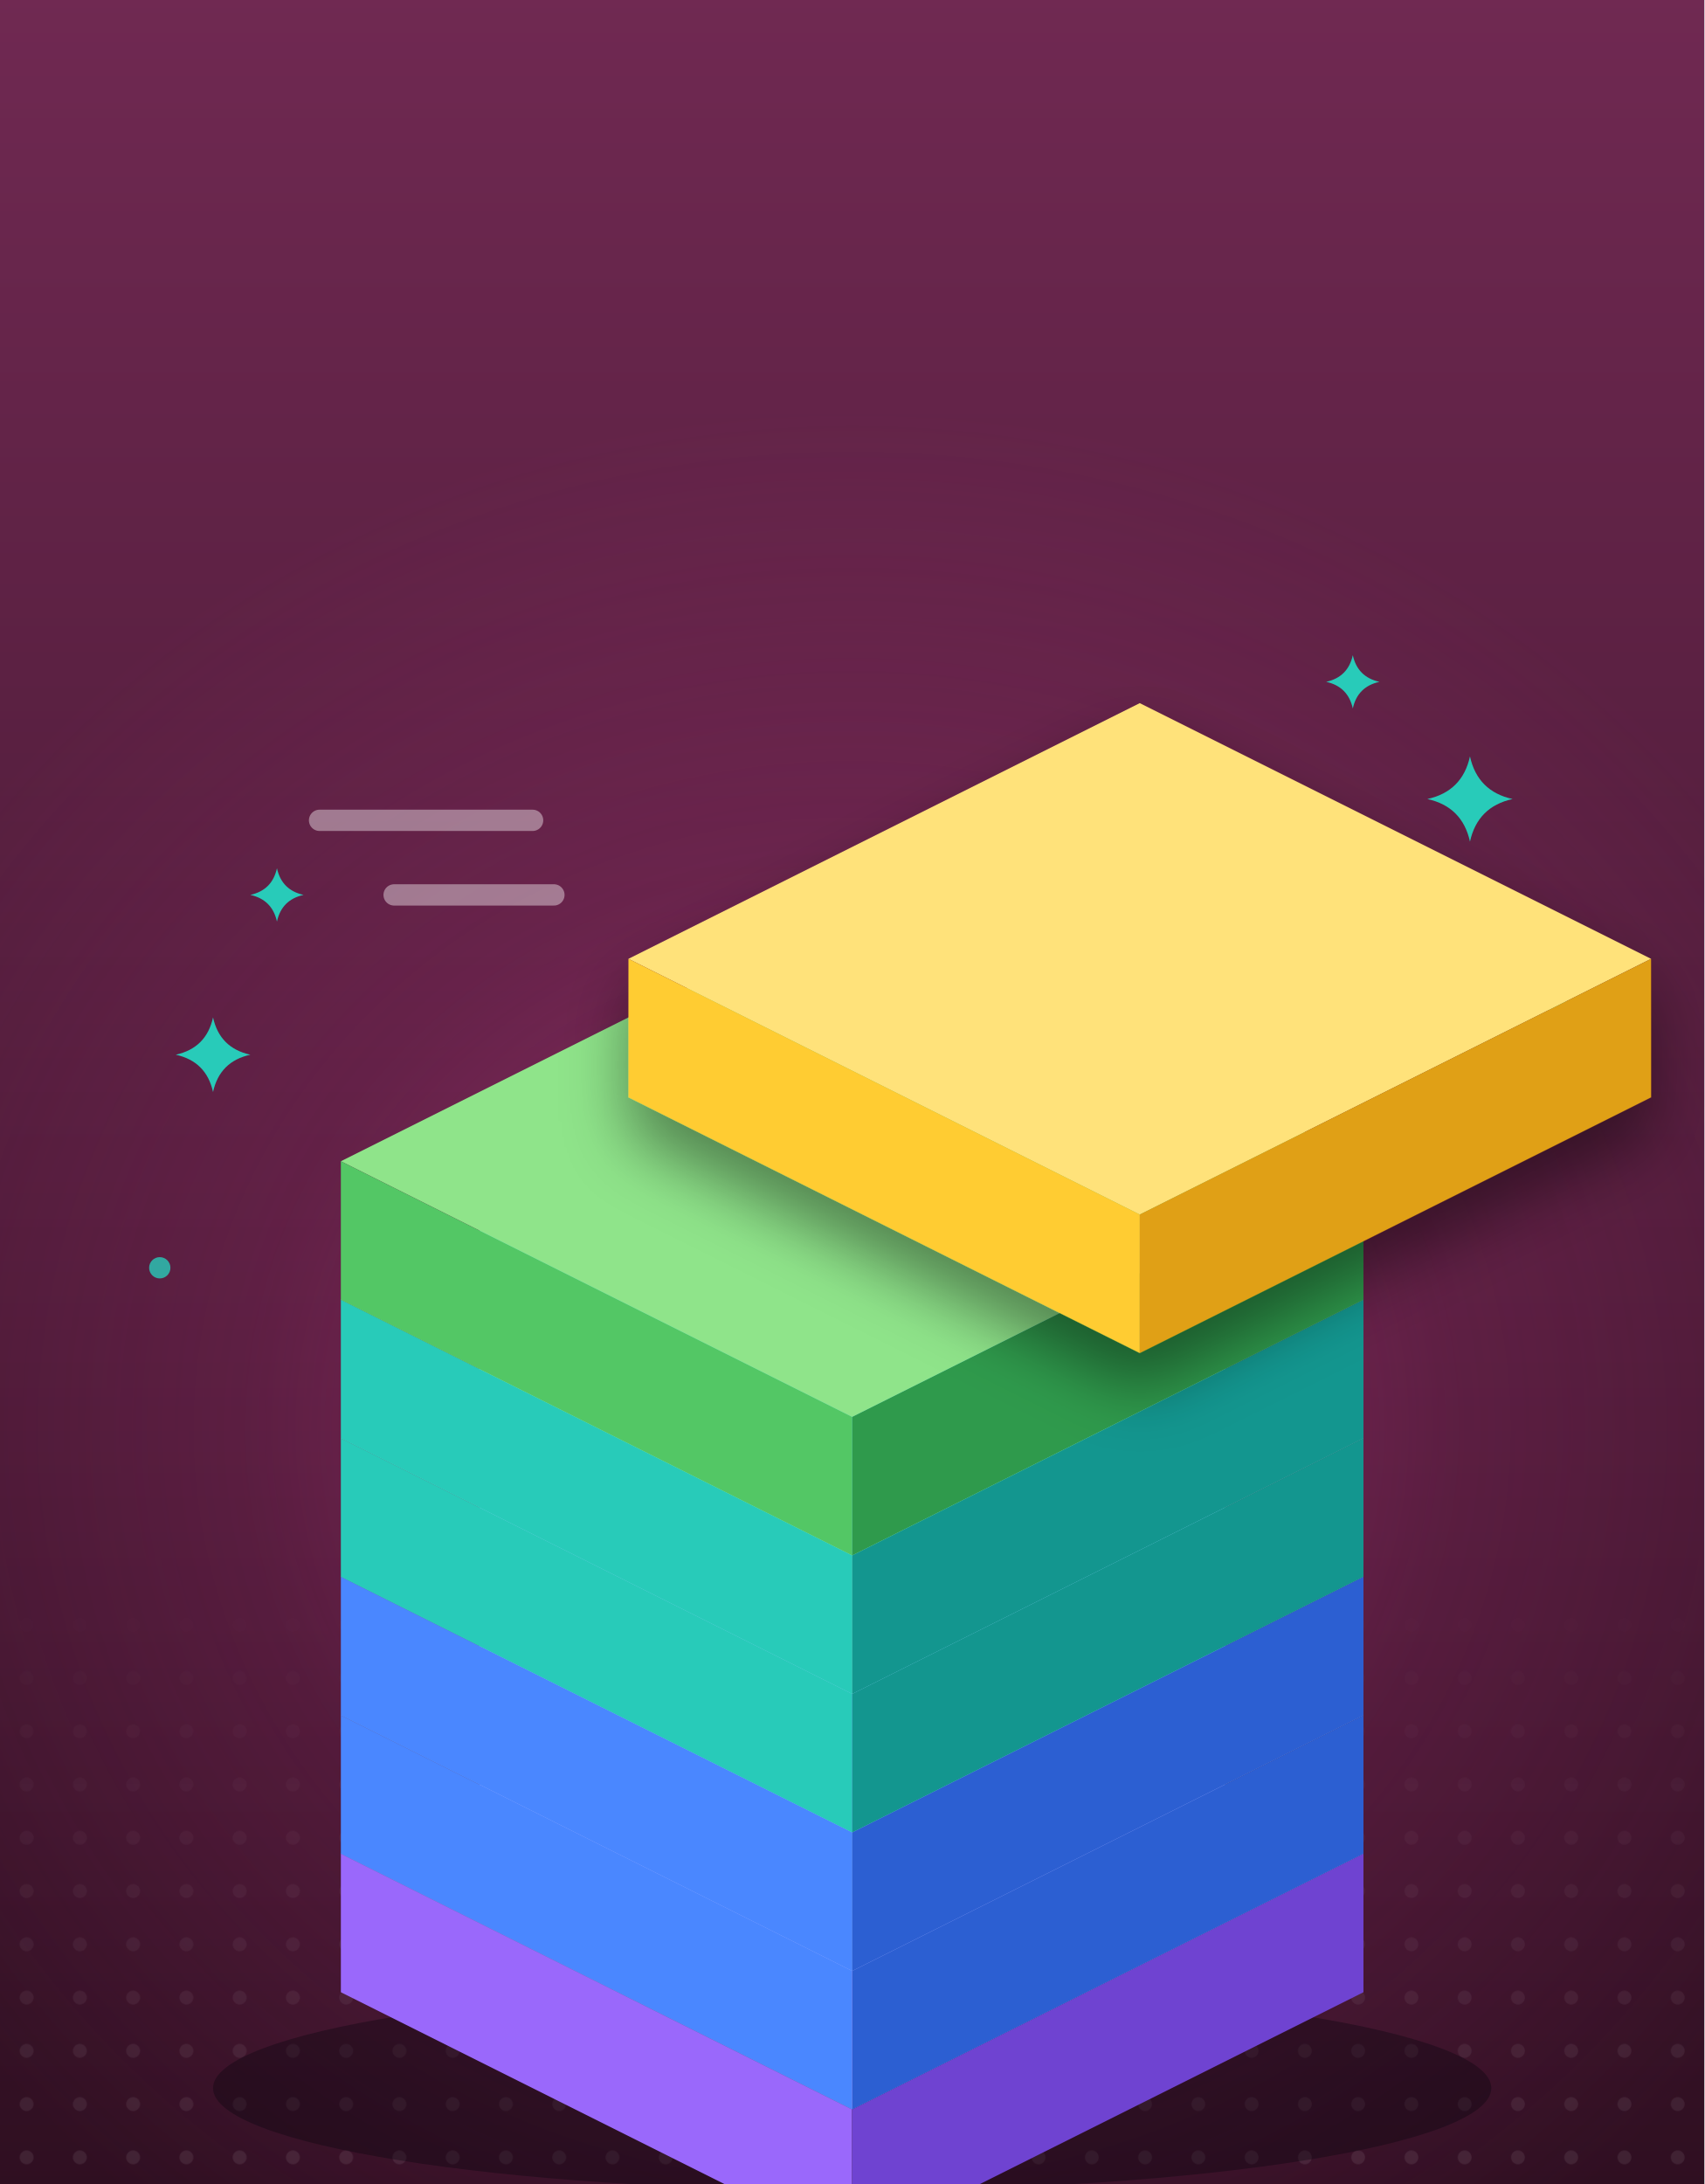
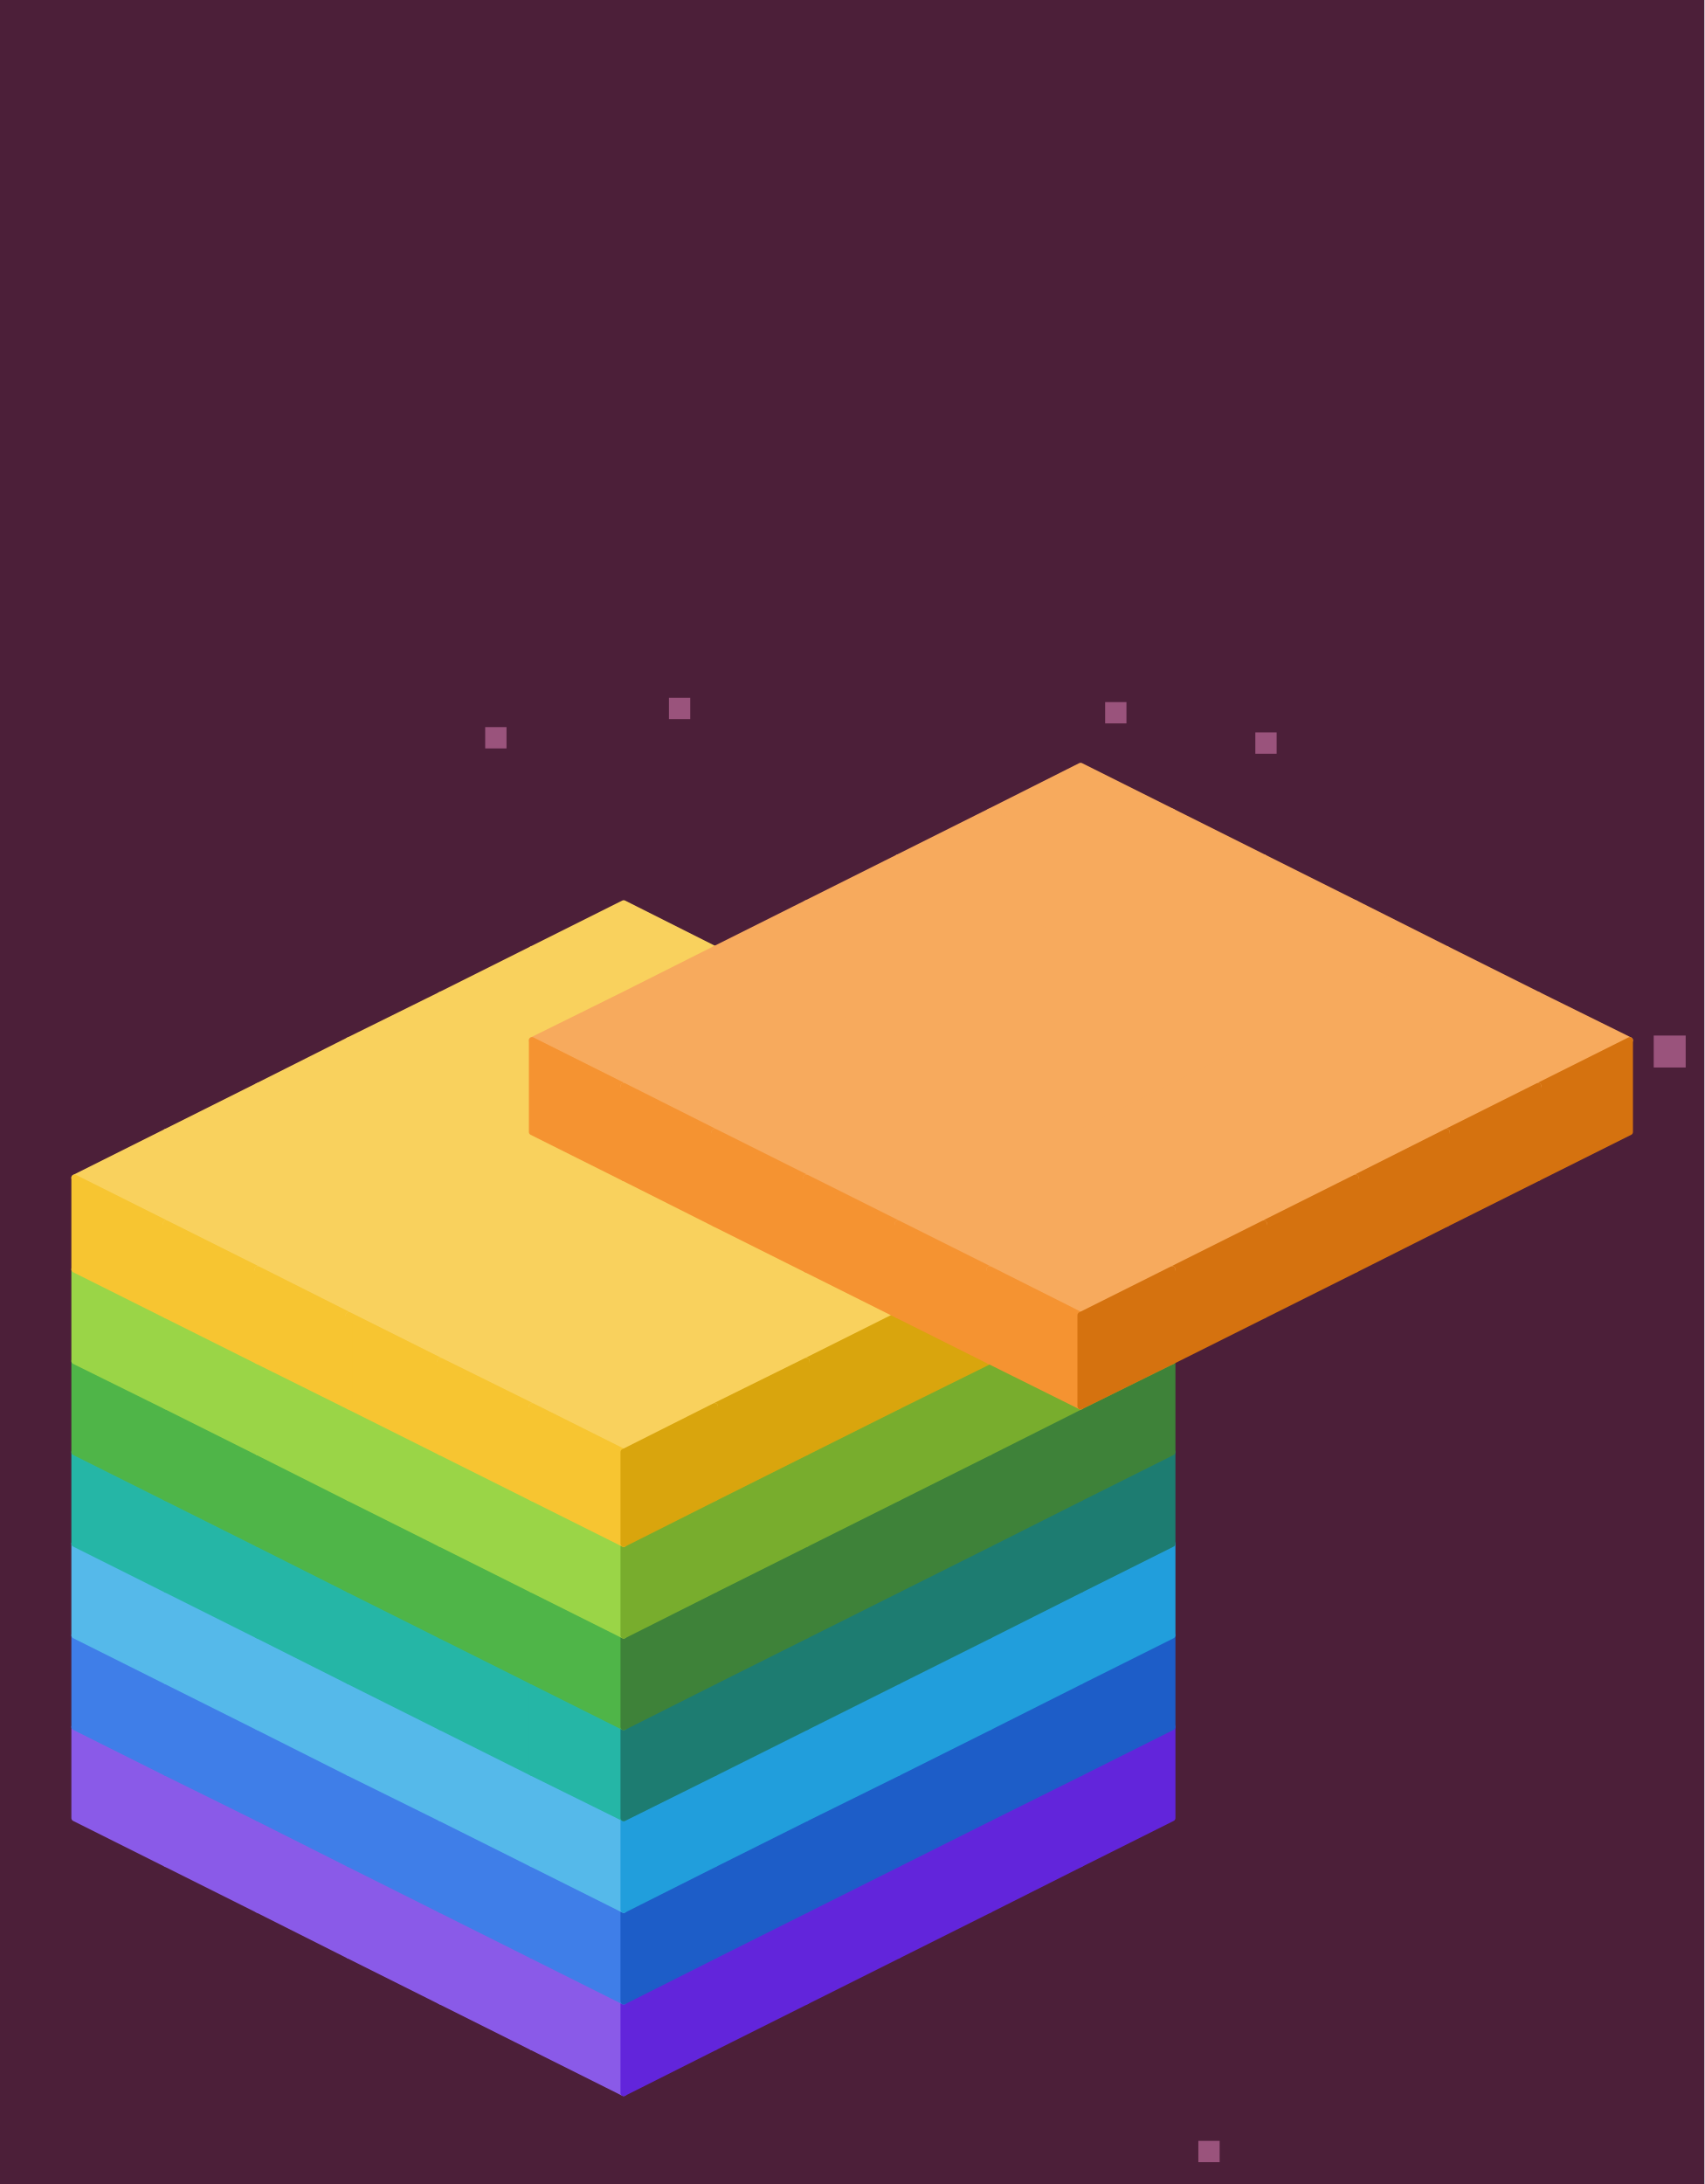
<svg xmlns="http://www.w3.org/2000/svg" viewBox="0 0 320 410" role="img" aria-labelledby="title desc">
-   <defs>
-     <linearGradient id="bg" x1="0" y1="0" x2="0" y2="1">
-       <stop stop-color="#702952" />
-       <stop offset="1" stop-color="#2f0f21" />
-     </linearGradient>
-     <radialGradient id="glow" cx="50%" cy="50%" r="50%">
-       <stop stop-color="#e444a1" stop-opacity=".5" />
-       <stop offset=".55" stop-color="#e444a1" stop-opacity=".14" />
-       <stop offset="1" stop-color="#e444a1" stop-opacity="0" />
-     </radialGradient>
-     <pattern id="dots" width="10" height="10" patternUnits="userSpaceOnUse">
-       <circle cx="5" cy="5" r="1.3" fill="#fff" />
-     </pattern>
-     <linearGradient id="dotfade" x1="0" y1="0" x2="0" y2="1">
-       <stop stop-color="#fff" stop-opacity="0" />
-       <stop offset="1" stop-color="#fff" stop-opacity=".9" />
-     </linearGradient>
-     <mask id="floor">
-       <rect x="0" y="300" width="320" height="110" fill="url(#dotfade)" />
-     </mask>
-     <filter id="drop" x="-25%" y="-25%" width="150%" height="160%">
-       <feDropShadow dx="0" dy="7" stdDeviation="6" flood-color="#05030c" flood-opacity=".42" />
-     </filter>
-   </defs>
-   <rect x="0" y="0" width="320" height="410" fill="url(#bg)" />
-   <ellipse cx="160" cy="268" rx="210" ry="190" fill="url(#glow)" />
-   <rect x="0" y="300" width="320" height="110" fill="url(#dots)" mask="url(#floor)" opacity="0.09" />
-   <path d="M276 142Q277.44 148.56 284 150Q277.44 151.44 276 158Q274.56 151.44 268 150Q274.56 148.56 276 142Z" fill="#28cbb9" />
-   <path d="M40 191Q41.26 196.74 47 198Q41.26 199.26 40 205Q38.74 199.26 33 198Q38.74 196.74 40 191Z" fill="#28cbb9" />
-   <circle cx="292" cy="188" r="2" fill="#28cbb9" opacity="0.8" />
-   <path d="M254 123Q254.9 127.1 259 128Q254.9 128.9 254 133Q253.1 128.9 249 128Q253.1 127.1 254 123Z" fill="#28cbb9" />
-   <path d="M52 163Q52.9 167.1 57 168Q52.9 168.9 52 173Q51.1 168.9 47 168Q51.1 167.1 52 163Z" fill="#28cbb9" />
-   <circle cx="30" cy="238" r="2" fill="#28cbb9" opacity="0.8" />
-   <ellipse cx="160" cy="392" rx="120" ry="19.2" fill="#05030c" opacity="0.35" />
-   <g>
-     <path d="M160 300l96 48l-96 48l-96 -48Z" fill="#c3a4ff" />
-     <path d="M64 348l96 48v26l-96 -48Z" fill="#9a68fb" />
-     <path d="M160 396l96 -48v26l-96 48Z" fill="#6f43d1" />
+   <path fill="#4c1f39" d="M0 0h320v410H0Z" />
+   <path fill="#ae618d" fill-opacity=".8" d="M235.7 137.5h4v4h-4ZM225 401.9h4v4h-4ZM310.5 194.4h6v6h-6ZM125.6 131h4v4h-4ZM207.5 131.8h4v4h-4ZM91.1 136.5h4v4h-4Z" />
+   <g stroke-width="1.2" stroke-linejoin="round">
+     <path fill="#8a5ae8" stroke="#8a5ae8" d="M14 324.2 31.2 332.8 31.2 349.9 14 341.3Z" />
+     <path fill="#6225db" stroke="#6225db" d="M220.1 324.2 202.9 332.8 202.9 349.9 220.1 341.3Z" />
+     <path fill="#8a5ae8" stroke="#8a5ae8" d="M31.2 332.8 48.4 341.3 48.4 358.5 31.2 349.9Z" />
+     <path fill="#6225db" stroke="#6225db" d="M202.9 332.8 185.8 341.3 185.8 358.5 202.9 349.9Z" />
+     <path fill="#3f7ee8" stroke="#3f7ee8" d="M14 307 31.2 315.6 31.2 332.8 14 324.2Z" />
+     <path fill="#1d5dc8" stroke="#1d5dc8" d="M220.1 307 202.9 315.6 202.9 332.8 220.1 324.2Z" />
+     <path fill="#f9d15d" stroke="#f9d15d" d="M117.1 169.6 134.2 178.2 117.1 186.8 99.9 178.2Z" />
+     <path fill="#8a5ae8" stroke="#8a5ae8" d="M48.4 341.3 65.5 349.9 65.5 367.1 48.4 358.5Z" />
+     <path fill="#6225db" stroke="#6225db" d="M185.8 341.3 168.6 349.9 168.6 367.1 185.8 358.5Z" />
+     <path fill="#3f7ee8" stroke="#3f7ee8" d="M31.2 315.6 48.4 324.2 48.4 341.3 31.2 332.8Z" />
+     <path fill="#1d5dc8" stroke="#1d5dc8" d="M202.9 315.6 185.8 324.2 185.8 341.3 202.9 332.8Z" />
+     <path fill="#55b9ea" stroke="#55b9ea" d="M14 289.8 31.2 298.4 31.2 315.6 14 307Z" />
+     <path fill="#219edc" stroke="#219edc" d="M220.1 289.8 202.9 298.4 202.9 315.6 220.1 307Z" />
+     <path fill="#f9d15d" stroke="#f9d15d" d="M99.9 178.2 117.1 186.8 99.9 195.3 82.7 186.8ZM134.2 178.2 151.4 186.8 134.2 195.3 117.1 186.8Z" />
+     <path fill="#8a5ae8" stroke="#8a5ae8" d="M65.5 349.9 82.7 358.5 82.7 375.7 65.5 367.1Z" />
+     <path fill="#6225db" stroke="#6225db" d="M168.6 349.9 151.4 358.5 151.4 375.7 168.6 367.1Z" />
+     <path fill="#3f7ee8" stroke="#3f7ee8" d="M48.4 324.2 65.5 332.8 65.5 349.9 48.4 341.3Z" />
+     <path fill="#1d5dc8" stroke="#1d5dc8" d="M185.8 324.2 168.6 332.8 168.6 349.9 185.8 341.3Z" />
+     <path fill="#55b9ea" stroke="#55b9ea" d="M31.2 298.4 48.4 307 48.4 324.2 31.2 315.6Z" />
+     <path fill="#219edc" stroke="#219edc" d="M202.9 298.4 185.8 307 185.8 324.2 202.9 315.6Z" />
+     <path fill="#25b6a6" stroke="#25b6a6" d="M14 272.6 31.2 281.2 31.2 298.4 14 289.8Z" />
+     <path fill="#1d7c71" stroke="#1d7c71" d="M220.1 272.6 202.9 281.2 202.9 298.4 220.1 289.8Z" />
+     <path fill="#f9d15d" stroke="#f9d15d" d="M82.7 186.8 99.9 195.3 82.7 203.9 65.5 195.3ZM117.1 186.8 134.2 195.3 117.1 203.9 99.9 195.3ZM151.4 186.8 168.6 195.3 151.4 203.9 134.2 195.3Z" />
+     <path fill="#8a5ae8" stroke="#8a5ae8" d="M82.7 358.5 99.9 367.1 99.9 384.3 82.7 375.7Z" />
+     <path fill="#6225db" stroke="#6225db" d="M151.4 358.5 134.2 367.1 134.2 384.3 151.4 375.7Z" />
+     <path fill="#3f7ee8" stroke="#3f7ee8" d="M65.5 332.8 82.7 341.3 82.7 358.5 65.5 349.9Z" />
+     <path fill="#1d5dc8" stroke="#1d5dc8" d="M168.6 332.8 151.4 341.3 151.4 358.5 168.6 349.9Z" />
+     <path fill="#55b9ea" stroke="#55b9ea" d="M48.4 307 65.5 315.6 65.5 332.8 48.4 324.2Z" />
+     <path fill="#219edc" stroke="#219edc" d="M185.8 307 168.6 315.6 168.6 332.8 185.8 324.2Z" />
+     <path fill="#25b6a6" stroke="#25b6a6" d="M31.2 281.2 48.4 289.8 48.4 307 31.2 298.4Z" />
+     <path fill="#1d7c71" stroke="#1d7c71" d="M202.9 281.2 185.8 289.8 185.8 307 202.9 298.4Z" />
+     <path fill="#4fb548" stroke="#4fb548" d="M14 255.5 31.2 264 31.2 281.2 14 272.6Z" />
+     <path fill="#3e8239" stroke="#3e8239" d="M220.1 255.5 202.9 264 202.9 281.2 220.1 272.6Z" />
+     <path fill="#f9d15d" stroke="#f9d15d" d="M65.5 195.3 82.7 203.9 65.5 212.5 48.4 203.9ZM99.9 195.3 117.1 203.9 99.9 212.5 82.7 203.9ZM134.2 195.3 151.4 203.9 134.2 212.5 117.1 203.9ZM168.6 195.3 185.8 203.9 168.6 212.5 151.4 203.9Z" />
+     <path fill="#8a5ae8" stroke="#8a5ae8" d="M99.9 367.1 117.1 375.7 117.1 392.9 99.9 384.3Z" />
+     <path fill="#6225db" stroke="#6225db" d="M134.2 367.1 117.1 375.7 117.1 392.9 134.2 384.3Z" />
+     <path fill="#3f7ee8" stroke="#3f7ee8" d="M82.7 341.3 99.9 349.9 99.9 367.1 82.7 358.5Z" />
+     <path fill="#1d5dc8" stroke="#1d5dc8" d="M151.4 341.3 134.2 349.9 134.2 367.1 151.4 358.5Z" />
+     <path fill="#55b9ea" stroke="#55b9ea" d="M65.5 315.6 82.7 324.2 82.7 341.3 65.5 332.8Z" />
+     <path fill="#219edc" stroke="#219edc" d="M168.6 315.6 151.4 324.2 151.4 341.3 168.6 332.8Z" />
+     <path fill="#25b6a6" stroke="#25b6a6" d="M48.4 289.8 65.5 298.4 65.5 315.6 48.4 307Z" />
+     <path fill="#1d7c71" stroke="#1d7c71" d="M185.8 289.8 168.6 298.4 168.6 315.6 185.8 307Z" />
+     <path fill="#4fb548" stroke="#4fb548" d="M31.2 264 48.4 272.6 48.4 289.8 31.2 281.2Z" />
+     <path fill="#3e8239" stroke="#3e8239" d="M202.9 264 185.8 272.6 185.8 289.8 202.9 281.2Z" />
+     <path fill="#9ad547" stroke="#9ad547" d="M14 238.3 31.2 246.9 31.2 264 14 255.5Z" />
+     <path fill="#78ad2d" stroke="#78ad2d" d="M220.1 238.3 202.9 246.9 202.9 264 220.1 255.5Z" />
+     <path fill="#f9d15d" stroke="#f9d15d" d="M48.4 203.9 65.5 212.5 48.4 221.1 31.2 212.5ZM82.7 203.9 99.9 212.5 82.7 221.1 65.5 212.5ZM117.1 203.9 134.2 212.5 117.1 221.1 99.9 212.5ZM151.4 203.9 168.6 212.5 151.4 221.1 134.2 212.5ZM185.8 203.9 202.9 212.5 185.8 221.1 168.6 212.5Z" />
+     <path fill="#3f7ee8" stroke="#3f7ee8" d="M99.9 349.9 117.1 358.5 117.1 375.7 99.9 367.1Z" />
+     <path fill="#1d5dc8" stroke="#1d5dc8" d="M134.2 349.9 117.1 358.5 117.1 375.7 134.2 367.1Z" />
+     <path fill="#55b9ea" stroke="#55b9ea" d="M82.7 324.2 99.9 332.8 99.9 349.9 82.7 341.3Z" />
+     <path fill="#219edc" stroke="#219edc" d="M151.4 324.2 134.2 332.8 134.2 349.9 151.4 341.3Z" />
+     <path fill="#25b6a6" stroke="#25b6a6" d="M65.5 298.4 82.7 307 82.7 324.2 65.5 315.6Z" />
+     <path fill="#1d7c71" stroke="#1d7c71" d="M168.6 298.4 151.4 307 151.4 324.2 168.6 315.6Z" />
+     <path fill="#4fb548" stroke="#4fb548" d="M48.4 272.6 65.5 281.2 65.5 298.4 48.4 289.8Z" />
+     <path fill="#3e8239" stroke="#3e8239" d="M185.8 272.6 168.6 281.2 168.6 298.4 185.8 289.8Z" />
+     <path fill="#9ad547" stroke="#9ad547" d="M31.2 246.9 48.4 255.5 48.4 272.6 31.2 264Z" />
+     <path fill="#78ad2d" stroke="#78ad2d" d="M202.9 246.9 185.8 255.5 185.8 272.6 202.9 264Z" />
+     <path fill="#f9d15d" stroke="#f9d15d" d="M31.2 212.5 48.4 221.1 31.2 229.7 14 221.1Z" />
+     <path fill="#f7c531" stroke="#f7c531" d="M14 221.1 31.2 229.7 31.2 246.9 14 238.3Z" />
+     <path fill="#f9d15d" stroke="#f9d15d" d="M65.5 212.5 82.7 221.1 65.5 229.7 48.4 221.1ZM99.9 212.5 117.1 221.1 99.9 229.7 82.7 221.1ZM134.2 212.5 151.4 221.1 134.2 229.7 117.1 221.1ZM168.6 212.5 185.8 221.1 168.6 229.7 151.4 221.1ZM202.9 212.5 220.1 221.1 202.9 229.7 185.8 221.1Z" />
+     <path fill="#d9a50d" stroke="#d9a50d" d="M220.1 221.1 202.9 229.7 202.9 246.9 220.1 238.3Z" />
+     <path fill="#55b9ea" stroke="#55b9ea" d="M99.9 332.8 117.1 341.3 117.1 358.5 99.9 349.9Z" />
+     <path fill="#219edc" stroke="#219edc" d="M134.2 332.8 117.1 341.3 117.1 358.5 134.2 349.9Z" />
+     <path fill="#25b6a6" stroke="#25b6a6" d="M82.7 307 99.9 315.6 99.9 332.8 82.7 324.2Z" />
+     <path fill="#1d7c71" stroke="#1d7c71" d="M151.4 307 134.2 315.6 134.2 332.8 151.4 324.2Z" />
+     <path fill="#4fb548" stroke="#4fb548" d="M65.5 281.2 82.7 289.8 82.7 307 65.5 298.4Z" />
+     <path fill="#3e8239" stroke="#3e8239" d="M168.6 281.2 151.4 289.8 151.4 307 168.6 298.4Z" />
+     <path fill="#9ad547" stroke="#9ad547" d="M48.4 255.5 65.5 264 65.5 281.2 48.4 272.6Z" />
+     <path fill="#78ad2d" stroke="#78ad2d" d="M185.8 255.5 168.6 264 168.6 281.2 185.8 272.6Z" />
+     <path fill="#f9d15d" stroke="#f9d15d" d="M48.4 221.1 65.5 229.7 48.4 238.3 31.2 229.7Z" />
+     <path fill="#f7c531" stroke="#f7c531" d="M31.2 229.7 48.4 238.3 48.4 255.5 31.2 246.9Z" />
+     <path fill="#f9d15d" stroke="#f9d15d" d="M82.7 221.1 99.9 229.7 82.7 238.3 65.5 229.7ZM117.1 221.1 134.2 229.7 117.1 238.3 99.9 229.7ZM151.4 221.1 168.6 229.7 151.4 238.3 134.2 229.7ZM185.8 221.1 202.9 229.7 185.8 238.3 168.6 229.7Z" />
+     <path fill="#d9a50d" stroke="#d9a50d" d="M202.9 229.7 185.8 238.3 185.8 255.5 202.9 246.9Z" />
+     <path fill="#f7aa5d" stroke="#f7aa5d" d="M202.9 143.8 220.1 152.4 202.9 161 185.8 152.4Z" />
+     <path fill="#25b6a6" stroke="#25b6a6" d="M99.9 315.6 117.1 324.2 117.1 341.3 99.9 332.8Z" />
+     <path fill="#1d7c71" stroke="#1d7c71" d="M134.2 315.6 117.1 324.2 117.1 341.3 134.2 332.8Z" />
+     <path fill="#4fb548" stroke="#4fb548" d="M82.7 289.8 99.9 298.4 99.9 315.6 82.7 307Z" />
+     <path fill="#3e8239" stroke="#3e8239" d="M151.4 289.8 134.2 298.4 134.2 315.6 151.4 307Z" />
+     <path fill="#9ad547" stroke="#9ad547" d="M65.5 264 82.7 272.6 82.7 289.8 65.5 281.2Z" />
+     <path fill="#78ad2d" stroke="#78ad2d" d="M168.6 264 151.4 272.6 151.4 289.8 168.6 281.2Z" />
+     <path fill="#f9d15d" stroke="#f9d15d" d="M65.5 229.7 82.7 238.3 65.5 246.9 48.4 238.3Z" />
+     <path fill="#f7c531" stroke="#f7c531" d="M48.4 238.3 65.5 246.9 65.5 264 48.4 255.5Z" />
+     <path fill="#f9d15d" stroke="#f9d15d" d="M99.9 229.7 117.1 238.3 99.9 246.9 82.7 238.3ZM134.2 229.7 151.4 238.3 134.2 246.9 117.1 238.3ZM168.6 229.7 185.8 238.3 168.6 246.9 151.4 238.3Z" />
+     <path fill="#d9a50d" stroke="#d9a50d" d="M185.8 238.3 168.6 246.9 168.6 264 185.8 255.5Z" />
+     <path fill="#f7aa5d" stroke="#f7aa5d" d="M185.8 152.4 202.9 161 185.8 169.6 168.6 161ZM220.1 152.4 237.3 161 220.1 169.6 202.9 161Z" />
+     <path fill="#4fb548" stroke="#4fb548" d="M99.9 298.4 117.1 307 117.1 324.2 99.9 315.6Z" />
+     <path fill="#3e8239" stroke="#3e8239" d="M134.2 298.4 117.1 307 117.1 324.2 134.2 315.6Z" />
+     <path fill="#9ad547" stroke="#9ad547" d="M82.7 272.6 99.9 281.2 99.9 298.4 82.7 289.8Z" />
+     <path fill="#78ad2d" stroke="#78ad2d" d="M151.4 272.6 134.2 281.2 134.2 298.4 151.4 289.8Z" />
+     <path fill="#f9d15d" stroke="#f9d15d" d="M82.7 238.3 99.9 246.9 82.7 255.5 65.5 246.9Z" />
+     <path fill="#f7c531" stroke="#f7c531" d="M65.5 246.9 82.7 255.5 82.7 272.6 65.5 264Z" />
+     <path fill="#f9d15d" stroke="#f9d15d" d="M117.1 238.3 134.2 246.9 117.1 255.5 99.9 246.9ZM151.4 238.3 168.6 246.9 151.4 255.5 134.2 246.9Z" />
+     <path fill="#d9a50d" stroke="#d9a50d" d="M168.6 246.9 151.4 255.5 151.4 272.6 168.6 264Z" />
+     <path fill="#f7aa5d" stroke="#f7aa5d" d="M168.6 161 185.8 169.6 168.6 178.2 151.4 169.6ZM202.9 161 220.1 169.6 202.9 178.2 185.8 169.6ZM237.3 161 254.5 169.6 237.3 178.2 220.1 169.6Z" />
+     <path fill="#9ad547" stroke="#9ad547" d="M99.9 281.2 117.1 289.8 117.1 307 99.9 298.4Z" />
+     <path fill="#78ad2d" stroke="#78ad2d" d="M134.2 281.2 117.1 289.8 117.1 307 134.2 298.4Z" />
+     <path fill="#f9d15d" stroke="#f9d15d" d="M99.9 246.9 117.1 255.5 99.9 264 82.7 255.5Z" />
+     <path fill="#f7c531" stroke="#f7c531" d="M82.7 255.5 99.9 264 99.9 281.2 82.7 272.6Z" />
+     <path fill="#f9d15d" stroke="#f9d15d" d="M134.2 246.9 151.4 255.5 134.2 264 117.1 255.5Z" />
+     <path fill="#d9a50d" stroke="#d9a50d" d="M151.4 255.5 134.2 264 134.2 281.2 151.4 272.6Z" />
+     <path fill="#f7aa5d" stroke="#f7aa5d" d="M151.4 169.6 168.6 178.2 151.4 186.8 134.2 178.2ZM185.8 169.6 202.9 178.2 185.8 186.8 168.6 178.2ZM220.1 169.6 237.3 178.2 220.1 186.8 202.9 178.2ZM254.5 169.6 271.6 178.2 254.5 186.8 237.3 178.2Z" />
+     <path fill="#f9d15d" stroke="#f9d15d" d="M117.1 255.5 134.2 264 117.1 272.6 99.9 264Z" />
+     <path fill="#f7c531" stroke="#f7c531" d="M99.9 264 117.1 272.6 117.1 289.8 99.9 281.2Z" />
+     <path fill="#d9a50d" stroke="#d9a50d" d="M134.2 264 117.1 272.6 117.1 289.8 134.2 281.2Z" />
+     <path fill="#f7aa5d" stroke="#f7aa5d" d="M134.2 178.2 151.4 186.8 134.2 195.3 117.1 186.8ZM168.6 178.2 185.8 186.8 168.6 195.3 151.4 186.8ZM202.9 178.2 220.1 186.8 202.9 195.3 185.8 186.8ZM237.3 178.2 254.5 186.8 237.3 195.3 220.1 186.8ZM271.6 178.2 288.8 186.8 271.6 195.3 254.5 186.8ZM117.1 186.8 134.2 195.3 117.1 203.9 99.9 195.3Z" />
+     <path fill="#f59331" stroke="#f59331" d="M99.9 195.3 117.1 203.9 117.1 221.1 99.9 212.5Z" />
+     <path fill="#f7aa5d" stroke="#f7aa5d" d="M151.4 186.8 168.6 195.3 151.4 203.9 134.2 195.3ZM185.8 186.8 202.9 195.3 185.8 203.9 168.6 195.3ZM220.1 186.8 237.3 195.3 220.1 203.9 202.9 195.3ZM254.5 186.8 271.6 195.3 254.5 203.9 237.3 195.3ZM288.8 186.8 306 195.3 288.8 203.9 271.6 195.3Z" />
+     <path fill="#d5720f" stroke="#d5720f" d="M306 195.3 288.8 203.9 288.8 221.1 306 212.5Z" />
+     <path fill="#f7aa5d" stroke="#f7aa5d" d="M134.2 195.3 151.4 203.9 134.2 212.5 117.1 203.9Z" />
+     <path fill="#f59331" stroke="#f59331" d="M117.1 203.9 134.2 212.5 134.2 229.7 117.1 221.1Z" />
+     <path fill="#f7aa5d" stroke="#f7aa5d" d="M168.6 195.3 185.8 203.9 168.6 212.5 151.4 203.9ZM202.9 195.3 220.1 203.9 202.9 212.5 185.8 203.9ZM237.3 195.3 254.5 203.9 237.3 212.5 220.1 203.9ZM271.6 195.3 288.8 203.9 271.6 212.5 254.5 203.9Z" />
+     <path fill="#d5720f" stroke="#d5720f" d="M288.8 203.9 271.6 212.5 271.6 229.7 288.8 221.1Z" />
+     <path fill="#f7aa5d" stroke="#f7aa5d" d="M151.4 203.9 168.6 212.5 151.4 221.1 134.2 212.5Z" />
+     <path fill="#f59331" stroke="#f59331" d="M134.2 212.5 151.4 221.1 151.4 238.3 134.2 229.7Z" />
+     <path fill="#f7aa5d" stroke="#f7aa5d" d="M185.8 203.9 202.9 212.5 185.8 221.1 168.6 212.5ZM220.1 203.9 237.3 212.5 220.1 221.1 202.9 212.5ZM254.5 203.9 271.6 212.5 254.5 221.1 237.3 212.5Z" />
+     <path fill="#d5720f" stroke="#d5720f" d="M271.6 212.5 254.5 221.1 254.5 238.3 271.6 229.7Z" />
+     <path fill="#f7aa5d" stroke="#f7aa5d" d="M168.6 212.5 185.8 221.1 168.6 229.7 151.4 221.1Z" />
+     <path fill="#f59331" stroke="#f59331" d="M151.4 221.1 168.6 229.7 168.6 246.9 151.4 238.3Z" />
+     <path fill="#f7aa5d" stroke="#f7aa5d" d="M202.9 212.5 220.1 221.1 202.9 229.7 185.8 221.1ZM237.3 212.5 254.5 221.1 237.3 229.7 220.1 221.1Z" />
+     <path fill="#d5720f" stroke="#d5720f" d="M254.5 221.1 237.3 229.7 237.3 246.9 254.5 238.3Z" />
+     <path fill="#f7aa5d" stroke="#f7aa5d" d="M185.8 221.1 202.9 229.7 185.8 238.3 168.6 229.7Z" />
+     <path fill="#f59331" stroke="#f59331" d="M168.6 229.7 185.8 238.3 185.8 255.5 168.6 246.9Z" />
+     <path fill="#f7aa5d" stroke="#f7aa5d" d="M220.1 221.1 237.3 229.7 220.1 238.3 202.9 229.7Z" />
+     <path fill="#d5720f" stroke="#d5720f" d="M237.3 229.7 220.1 238.3 220.1 255.5 237.3 246.9Z" />
+     <path fill="#f7aa5d" stroke="#f7aa5d" d="M202.9 229.7 220.1 238.3 202.9 246.9 185.8 238.3Z" />
+     <path fill="#f59331" stroke="#f59331" d="M185.8 238.3 202.9 246.9 202.9 264 185.8 255.5Z" />
+     <path fill="#d5720f" stroke="#d5720f" d="M220.1 238.3 202.9 246.9 202.9 264 220.1 255.5Z" />
  </g>
-   <g>
-     <path d="M160 274l96 48l-96 48l-96 -48Z" fill="#86b6ff" />
-     <path d="M64 322l96 48v26l-96 -48Z" fill="#4a87ff" />
-     <path d="M160 370l96 -48v26l-96 48Z" fill="#2c5fd2" />
-   </g>
-   <g>
-     <path d="M160 248l96 48l-96 48l-96 -48Z" fill="#86b6ff" />
-     <path d="M64 296l96 48v26l-96 -48Z" fill="#4a87ff" />
-     <path d="M160 344l96 -48v26l-96 48Z" fill="#2c5fd2" />
-   </g>
-   <g>
-     <path d="M160 222l96 48l-96 48l-96 -48Z" fill="#7deadf" />
-     <path d="M64 270l96 48v26l-96 -48Z" fill="#28cbb9" />
-     <path d="M160 318l96 -48v26l-96 48Z" fill="#13968f" />
-   </g>
-   <g>
-     <path d="M160 196l96 48l-96 48l-96 -48Z" fill="#7deadf" />
-     <path d="M64 244l96 48v26l-96 -48Z" fill="#28cbb9" />
-     <path d="M160 292l96 -48v26l-96 48Z" fill="#13968f" />
-   </g>
-   <g>
-     <path d="M160 170l96 48l-96 48l-96 -48Z" fill="#8fe48a" />
-     <path d="M64 218l96 48v26l-96 -48Z" fill="#53c765" />
-     <path d="M160 266l96 -48v26l-96 48Z" fill="#2f9a4c" />
-   </g>
-   <g filter="url(#drop)">
-     <g>
-       <path d="M214 132l96 48l-96 48l-96 -48Z" fill="#ffe27a" />
-       <path d="M118 180l96 48v26l-96 -48Z" fill="#ffcc33" />
-       <path d="M214 228l96 -48v26l-96 48Z" fill="#e0a015" />
-     </g>
-   </g>
-   <path d="M60 154h40M74 168h30" fill="none" stroke="#fff" stroke-width="4" stroke-linecap="round" stroke-linejoin="round" opacity="0.4" />
</svg>
